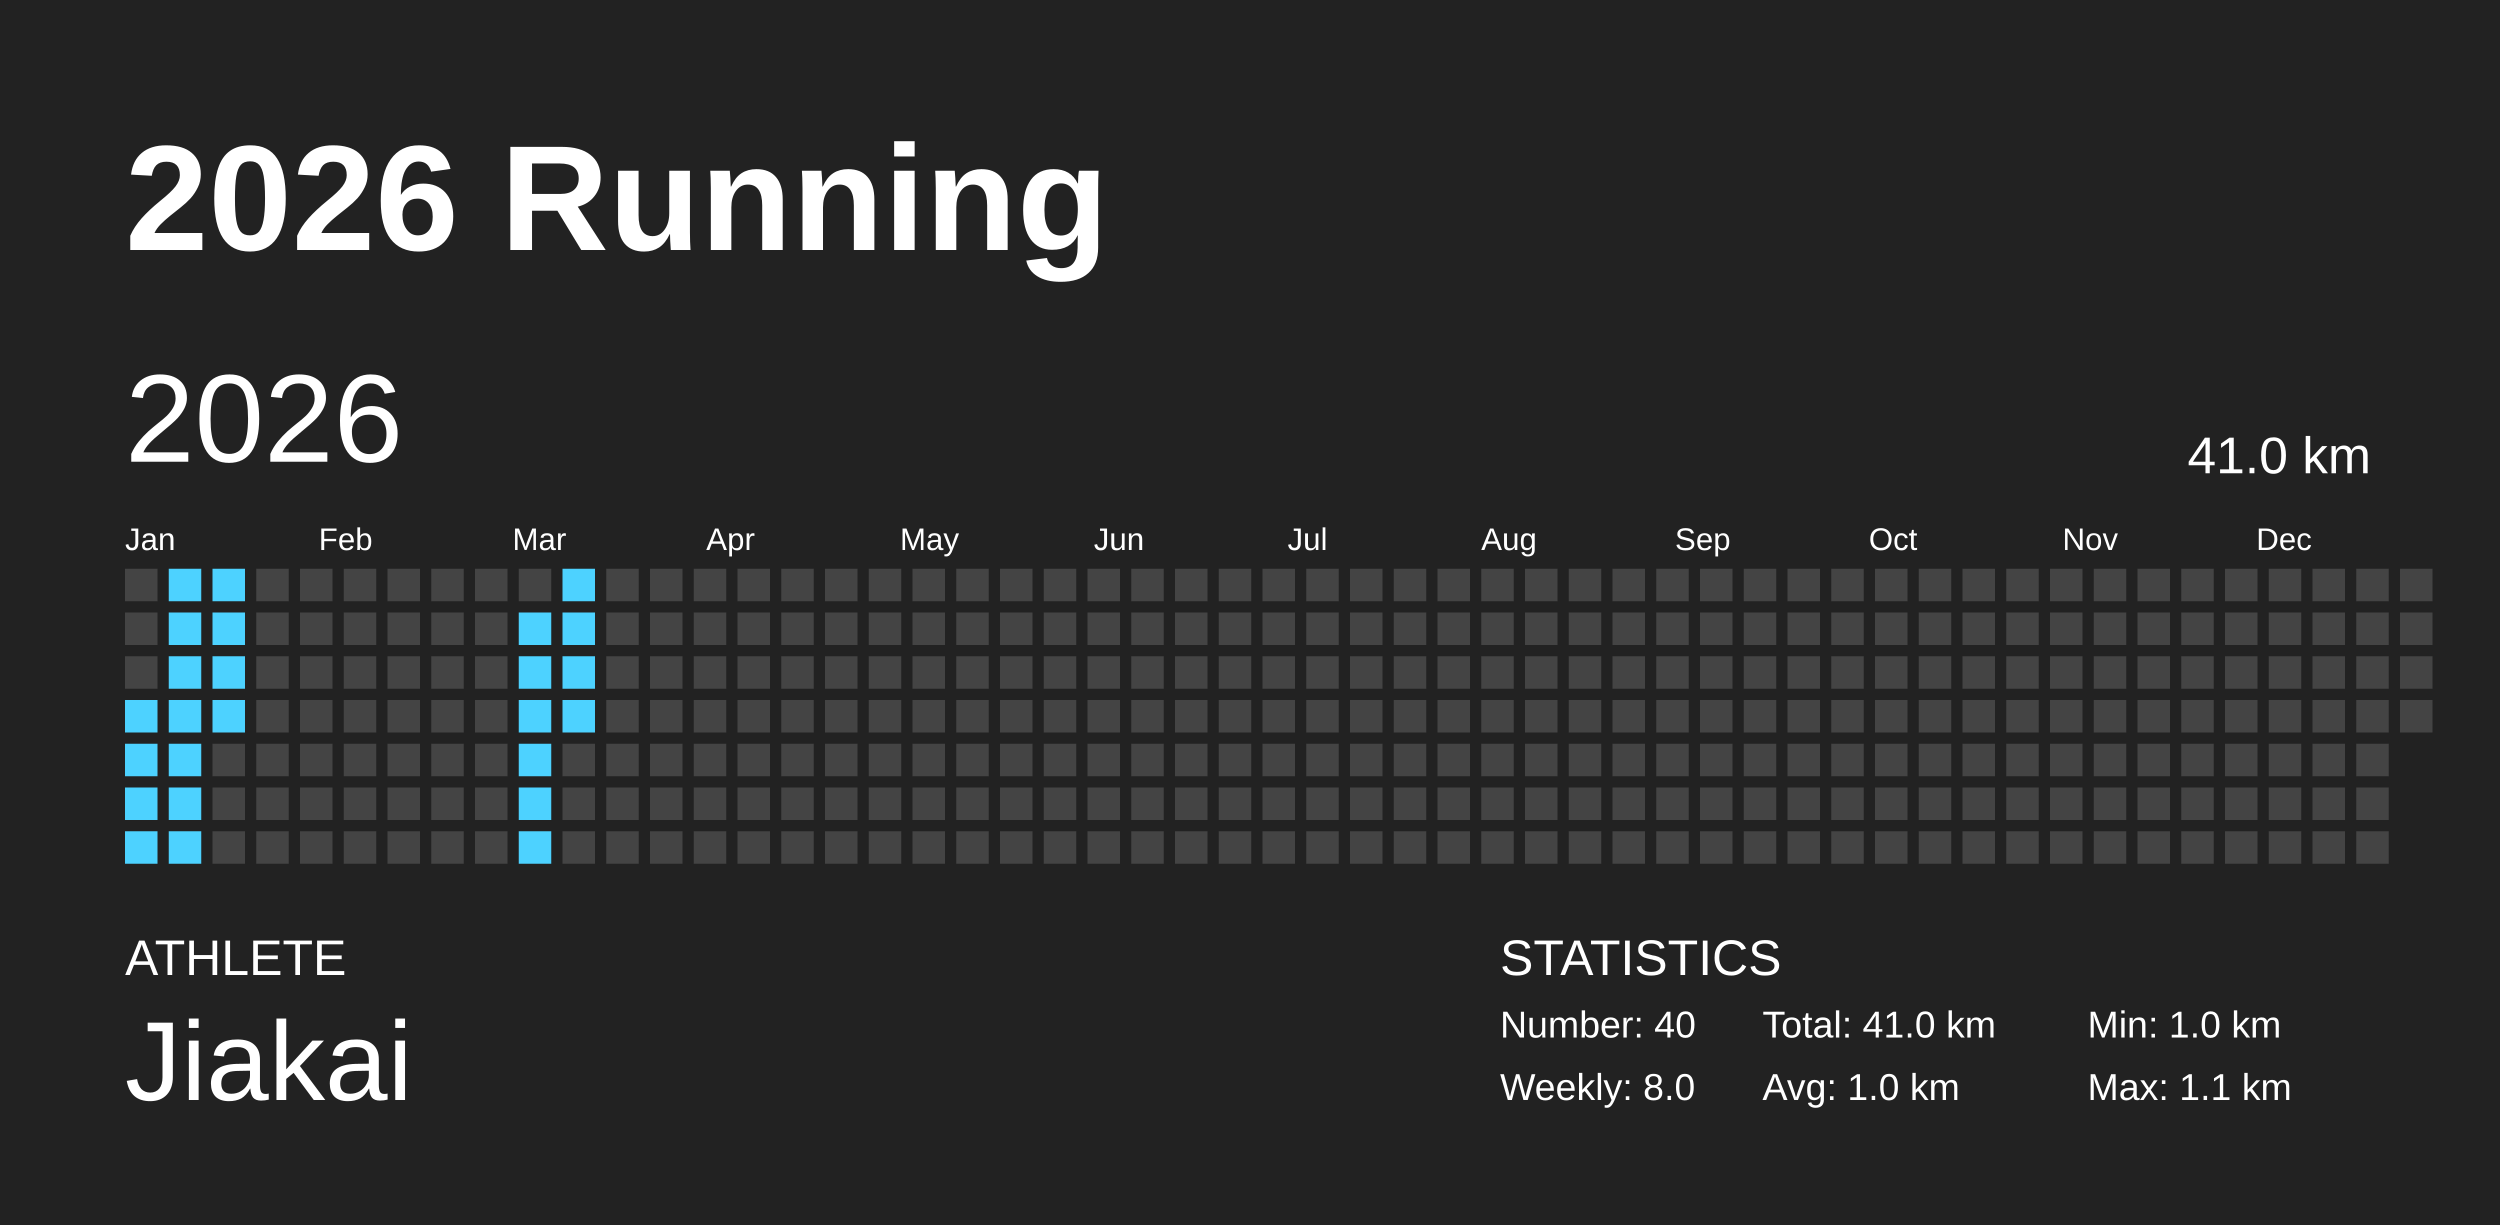
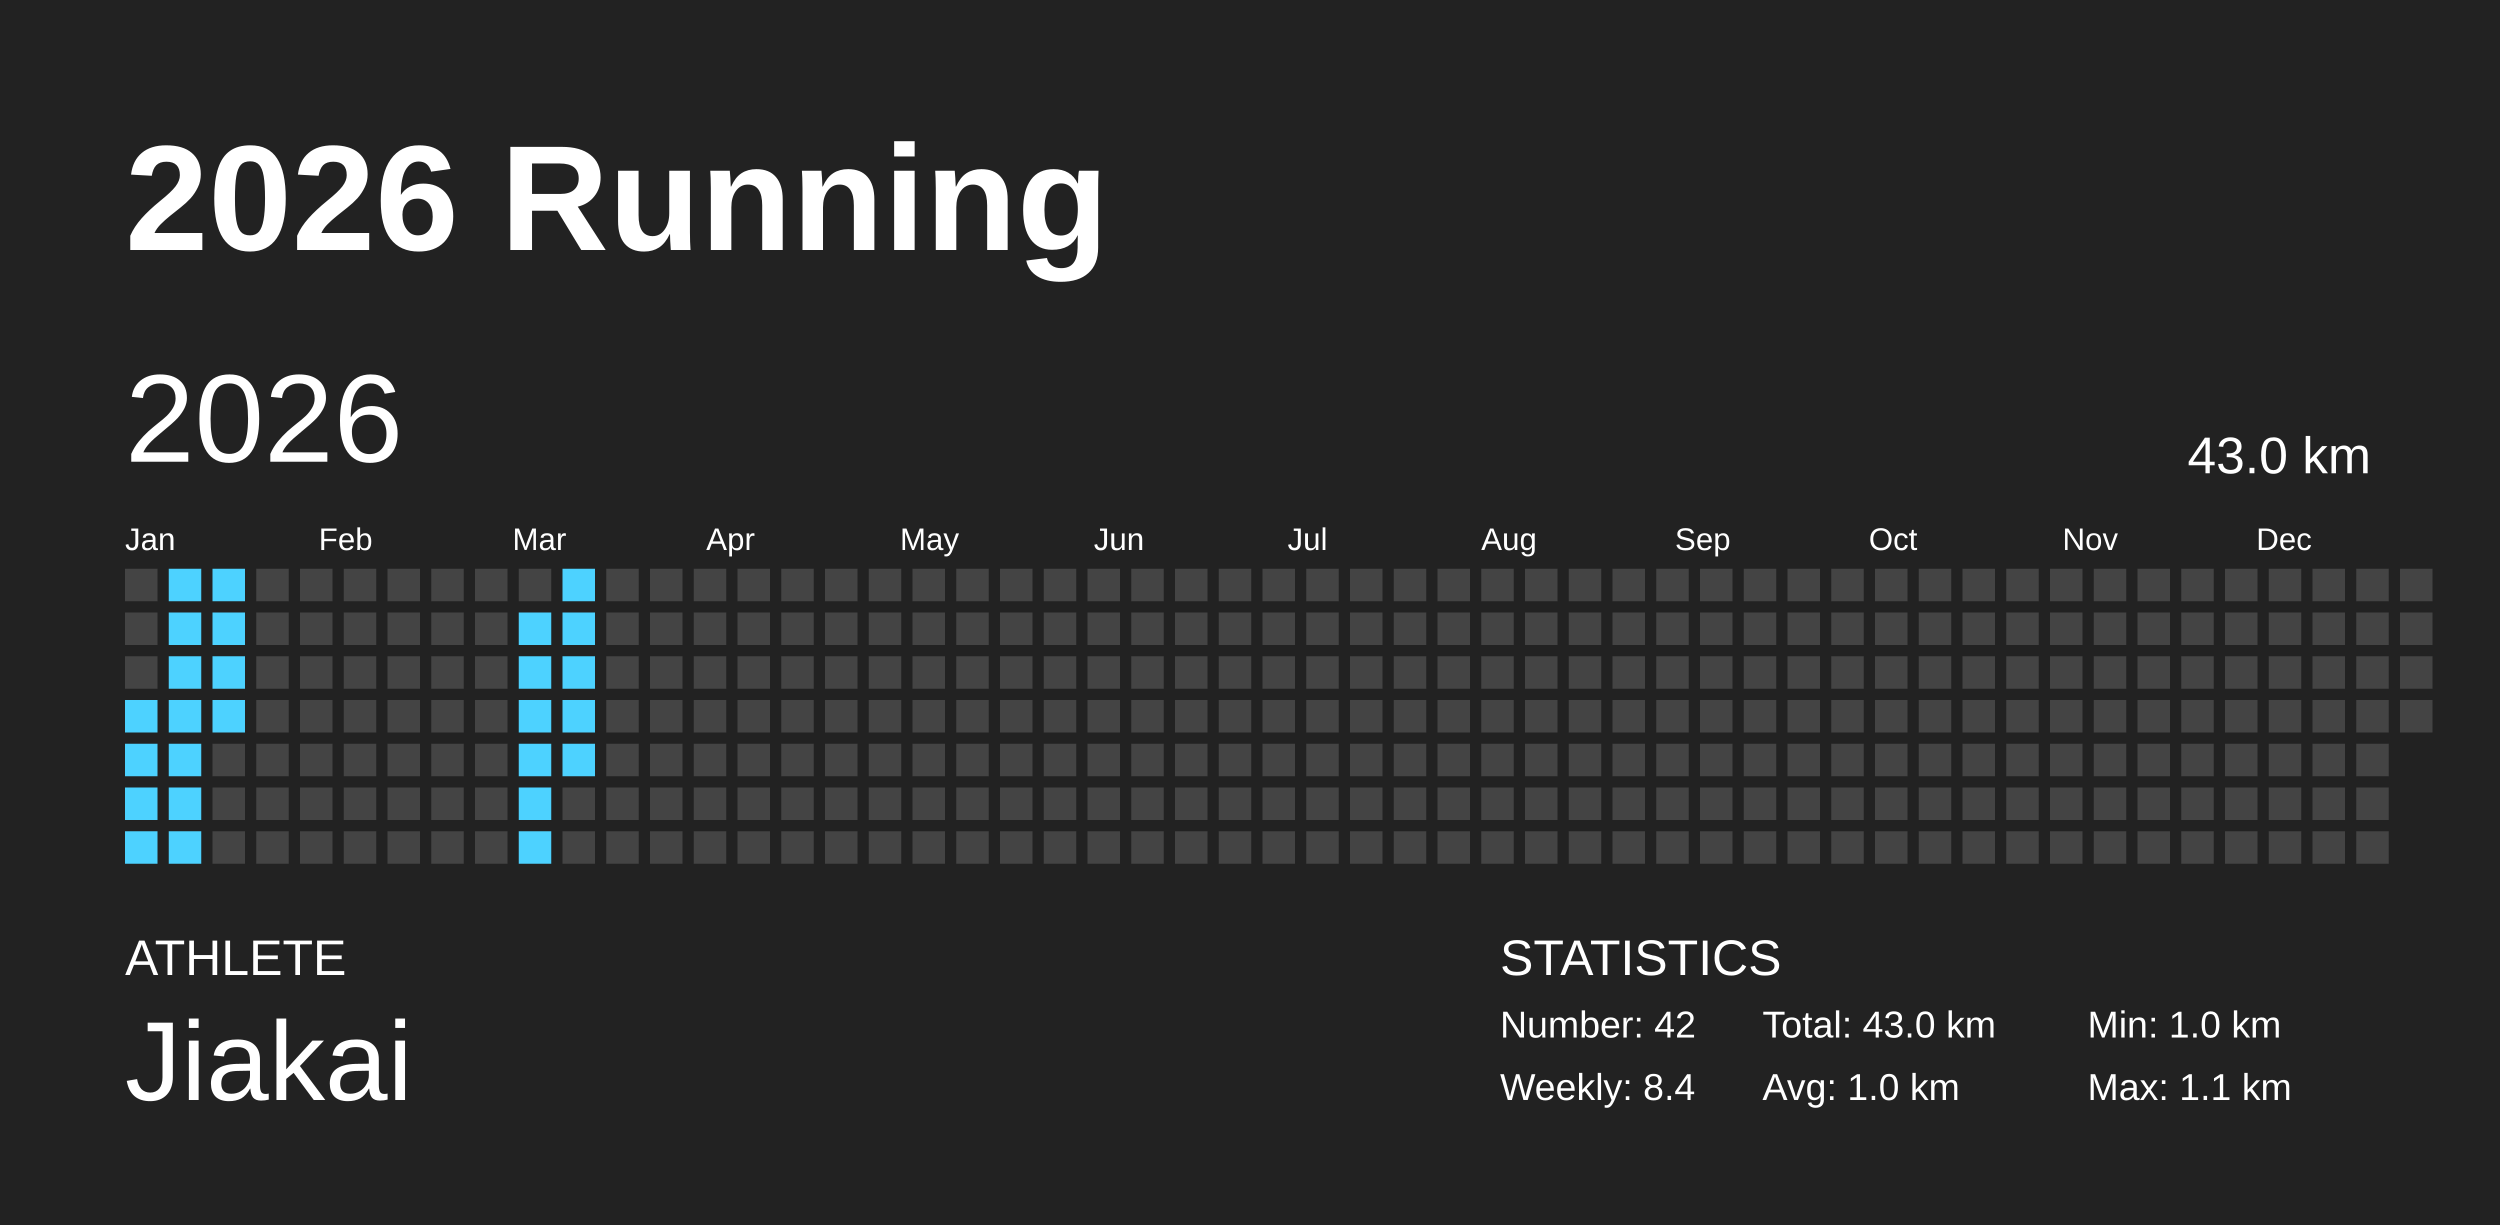
<svg xmlns="http://www.w3.org/2000/svg" baseProfile="full" height="98mm" version="1.1" viewBox="0,0,200,98" width="200mm">
  <defs />
  <rect fill="#222222" height="98" width="200" x="0" y="0" />
  <text fill="#FFFFFF" style="font-size:12px; font-family:Arial; font-weight:bold;" x="10" y="20">2026 Running</text>
  <text fill="#FFFFFF" style="font-size:4px; font-family:Arial" x="10" y="78">ATHLETE</text>
  <text fill="#FFFFFF" style="font-size:9px; font-family:Arial" x="10" y="88">Jiakai</text>
  <text fill="#FFFFFF" style="font-size:4px; font-family:Arial" x="120" y="78">STATISTICS</text>
-   <text fill="#FFFFFF" style="font-size:3px; font-family:Arial" x="120" y="83">Number: 40</text>
-   <text fill="#FFFFFF" style="font-size:3px; font-family:Arial" x="120" y="88">Weekly: 8.0</text>
-   <text fill="#FFFFFF" style="font-size:3px; font-family:Arial" x="141" y="83">Total: 41.0 km</text>
+   <text fill="#FFFFFF" style="font-size:3px; font-family:Arial" x="120" y="83">Number: 42</text>
+   <text fill="#FFFFFF" style="font-size:3px; font-family:Arial" x="120" y="88">Weekly: 8.4</text>
+   <text fill="#FFFFFF" style="font-size:3px; font-family:Arial" x="141" y="83">Total: 43.0 km</text>
  <text fill="#FFFFFF" style="font-size:3px; font-family:Arial" x="141" y="88">Avg: 1.0 km</text>
  <text fill="#FFFFFF" style="font-size:3px; font-family:Arial" x="167" y="83">Min: 1.0 km</text>
  <text fill="#FFFFFF" style="font-size:3px; font-family:Arial" x="167" y="88">Max: 1.1 km</text>
  <text dominant-baseline="hanging" fill="#FFFFFF" style="font-size:10.0px; font-family:Arial;" x="10" y="30">2026</text>
-   <text dominant-baseline="hanging" fill="#FFFFFF" style="font-size:4.125px; font-family:Arial;" x="175" y="35">41.0 km</text>
+   <text dominant-baseline="hanging" fill="#FFFFFF" style="font-size:4.125px; font-family:Arial;" x="175" y="35">43.0 km</text>
  <text fill="#FFFFFF" style="font-size:2.5px; font-family:Arial" x="10.0" y="44">Jan</text>
  <text fill="#FFFFFF" style="font-size:2.5px; font-family:Arial" x="25.5" y="44">Feb</text>
  <text fill="#FFFFFF" style="font-size:2.5px; font-family:Arial" x="41.0" y="44">Mar</text>
  <text fill="#FFFFFF" style="font-size:2.5px; font-family:Arial" x="56.5" y="44">Apr</text>
  <text fill="#FFFFFF" style="font-size:2.5px; font-family:Arial" x="72.0" y="44">May</text>
  <text fill="#FFFFFF" style="font-size:2.5px; font-family:Arial" x="87.5" y="44">Jun</text>
  <text fill="#FFFFFF" style="font-size:2.5px; font-family:Arial" x="103.0" y="44">Jul</text>
  <text fill="#FFFFFF" style="font-size:2.5px; font-family:Arial" x="118.5" y="44">Aug</text>
  <text fill="#FFFFFF" style="font-size:2.5px; font-family:Arial" x="134.0" y="44">Sep</text>
  <text fill="#FFFFFF" style="font-size:2.5px; font-family:Arial" x="149.5" y="44">Oct</text>
  <text fill="#FFFFFF" style="font-size:2.5px; font-family:Arial" x="165.0" y="44">Nov</text>
  <text fill="#FFFFFF" style="font-size:2.5px; font-family:Arial" x="180.5" y="44">Dec</text>
  <rect fill="#444444" height="2.6" width="2.6" x="10.0" y="45.5" />
  <rect fill="#444444" height="2.6" width="2.6" x="10.0" y="49.0" />
  <rect fill="#444444" height="2.6" width="2.6" x="10.0" y="52.5" />
  <rect fill="#4dd2ff" height="2.6" width="2.6" x="10.0" y="56.0" />
  <rect fill="#4dd2ff" height="2.6" width="2.6" x="10.0" y="59.5" />
  <rect fill="#4dd2ff" height="2.6" width="2.6" x="10.0" y="63.0" />
  <rect fill="#4dd2ff" height="2.6" width="2.6" x="10.0" y="66.5" />
  <rect fill="#4dd2ff" height="2.6" width="2.6" x="13.5" y="45.5" />
  <rect fill="#4dd2ff" height="2.6" width="2.6" x="13.5" y="49.0" />
  <rect fill="#4dd2ff" height="2.6" width="2.6" x="13.5" y="52.5" />
  <rect fill="#4dd2ff" height="2.6" width="2.6" x="13.5" y="56.0" />
  <rect fill="#4dd2ff" height="2.6" width="2.6" x="13.5" y="59.5" />
  <rect fill="#4dd2ff" height="2.6" width="2.6" x="13.5" y="63.0" />
  <rect fill="#4dd2ff" height="2.6" width="2.6" x="13.5" y="66.5" />
  <rect fill="#4dd2ff" height="2.6" width="2.6" x="17.0" y="45.5" />
  <rect fill="#4dd2ff" height="2.6" width="2.6" x="17.0" y="49.0" />
  <rect fill="#4dd2ff" height="2.6" width="2.6" x="17.0" y="52.5" />
  <rect fill="#4dd2ff" height="2.6" width="2.6" x="17.0" y="56.0" />
  <rect fill="#444444" height="2.6" width="2.6" x="17.0" y="59.5" />
  <rect fill="#444444" height="2.6" width="2.6" x="17.0" y="63.0" />
  <rect fill="#444444" height="2.6" width="2.6" x="17.0" y="66.5" />
  <rect fill="#444444" height="2.6" width="2.6" x="20.5" y="45.5" />
  <rect fill="#444444" height="2.6" width="2.6" x="20.5" y="49.0" />
  <rect fill="#444444" height="2.6" width="2.6" x="20.5" y="52.5" />
  <rect fill="#444444" height="2.6" width="2.6" x="20.5" y="56.0" />
  <rect fill="#444444" height="2.6" width="2.6" x="20.5" y="59.5" />
  <rect fill="#444444" height="2.6" width="2.6" x="20.5" y="63.0" />
  <rect fill="#444444" height="2.6" width="2.6" x="20.5" y="66.5" />
  <rect fill="#444444" height="2.6" width="2.6" x="24.0" y="45.5" />
  <rect fill="#444444" height="2.6" width="2.6" x="24.0" y="49.0" />
  <rect fill="#444444" height="2.6" width="2.6" x="24.0" y="52.5" />
  <rect fill="#444444" height="2.6" width="2.6" x="24.0" y="56.0" />
  <rect fill="#444444" height="2.6" width="2.6" x="24.0" y="59.5" />
  <rect fill="#444444" height="2.6" width="2.6" x="24.0" y="63.0" />
  <rect fill="#444444" height="2.6" width="2.6" x="24.0" y="66.5" />
  <rect fill="#444444" height="2.6" width="2.6" x="27.5" y="45.5" />
  <rect fill="#444444" height="2.6" width="2.6" x="27.5" y="49.0" />
  <rect fill="#444444" height="2.6" width="2.6" x="27.5" y="52.5" />
  <rect fill="#444444" height="2.6" width="2.6" x="27.5" y="56.0" />
  <rect fill="#444444" height="2.6" width="2.6" x="27.5" y="59.5" />
  <rect fill="#444444" height="2.6" width="2.6" x="27.5" y="63.0" />
  <rect fill="#444444" height="2.6" width="2.6" x="27.5" y="66.5" />
  <rect fill="#444444" height="2.6" width="2.6" x="31.0" y="45.5" />
  <rect fill="#444444" height="2.6" width="2.6" x="31.0" y="49.0" />
  <rect fill="#444444" height="2.6" width="2.6" x="31.0" y="52.5" />
  <rect fill="#444444" height="2.6" width="2.6" x="31.0" y="56.0" />
  <rect fill="#444444" height="2.6" width="2.6" x="31.0" y="59.5" />
  <rect fill="#444444" height="2.6" width="2.6" x="31.0" y="63.0" />
  <rect fill="#444444" height="2.6" width="2.6" x="31.0" y="66.5" />
  <rect fill="#444444" height="2.6" width="2.6" x="34.5" y="45.5" />
  <rect fill="#444444" height="2.6" width="2.6" x="34.5" y="49.0" />
  <rect fill="#444444" height="2.6" width="2.6" x="34.5" y="52.5" />
  <rect fill="#444444" height="2.6" width="2.6" x="34.5" y="56.0" />
  <rect fill="#444444" height="2.6" width="2.6" x="34.5" y="59.5" />
  <rect fill="#444444" height="2.6" width="2.6" x="34.5" y="63.0" />
  <rect fill="#444444" height="2.6" width="2.6" x="34.5" y="66.5" />
  <rect fill="#444444" height="2.6" width="2.6" x="38.0" y="45.5" />
  <rect fill="#444444" height="2.6" width="2.6" x="38.0" y="49.0" />
  <rect fill="#444444" height="2.6" width="2.6" x="38.0" y="52.5" />
  <rect fill="#444444" height="2.6" width="2.6" x="38.0" y="56.0" />
  <rect fill="#444444" height="2.6" width="2.6" x="38.0" y="59.5" />
  <rect fill="#444444" height="2.6" width="2.6" x="38.0" y="63.0" />
  <rect fill="#444444" height="2.6" width="2.6" x="38.0" y="66.5" />
  <rect fill="#444444" height="2.6" width="2.6" x="41.5" y="45.5" />
  <rect fill="#4dd2ff" height="2.6" width="2.6" x="41.5" y="49.0" />
  <rect fill="#4dd2ff" height="2.6" width="2.6" x="41.5" y="52.5" />
  <rect fill="#4dd2ff" height="2.6" width="2.6" x="41.5" y="56.0" />
  <rect fill="#4dd2ff" height="2.6" width="2.6" x="41.5" y="59.5" />
  <rect fill="#4dd2ff" height="2.6" width="2.6" x="41.5" y="63.0" />
  <rect fill="#4dd2ff" height="2.6" width="2.6" x="41.5" y="66.5" />
  <rect fill="#4dd2ff" height="2.6" width="2.6" x="45.0" y="45.5" />
  <rect fill="#4dd2ff" height="2.6" width="2.6" x="45.0" y="49.0" />
  <rect fill="#4dd2ff" height="2.6" width="2.6" x="45.0" y="52.5" />
  <rect fill="#4dd2ff" height="2.6" width="2.6" x="45.0" y="56.0" />
-   <rect fill="#444444" height="2.6" width="2.6" x="45.0" y="59.5" />
+   <rect fill="#4dd2ff" height="2.6" width="2.6" x="45.0" y="59.5" />
  <rect fill="#444444" height="2.6" width="2.6" x="45.0" y="63.0" />
  <rect fill="#444444" height="2.6" width="2.6" x="45.0" y="66.5" />
  <rect fill="#444444" height="2.6" width="2.6" x="48.5" y="45.5" />
  <rect fill="#444444" height="2.6" width="2.6" x="48.5" y="49.0" />
  <rect fill="#444444" height="2.6" width="2.6" x="48.5" y="52.5" />
  <rect fill="#444444" height="2.6" width="2.6" x="48.5" y="56.0" />
  <rect fill="#444444" height="2.6" width="2.6" x="48.5" y="59.5" />
  <rect fill="#444444" height="2.6" width="2.6" x="48.5" y="63.0" />
  <rect fill="#444444" height="2.6" width="2.6" x="48.5" y="66.5" />
  <rect fill="#444444" height="2.6" width="2.6" x="52.0" y="45.5" />
  <rect fill="#444444" height="2.6" width="2.6" x="52.0" y="49.0" />
  <rect fill="#444444" height="2.6" width="2.6" x="52.0" y="52.5" />
  <rect fill="#444444" height="2.6" width="2.6" x="52.0" y="56.0" />
  <rect fill="#444444" height="2.6" width="2.6" x="52.0" y="59.5" />
  <rect fill="#444444" height="2.6" width="2.6" x="52.0" y="63.0" />
  <rect fill="#444444" height="2.6" width="2.6" x="52.0" y="66.5" />
  <rect fill="#444444" height="2.6" width="2.6" x="55.5" y="45.5" />
  <rect fill="#444444" height="2.6" width="2.6" x="55.5" y="49.0" />
  <rect fill="#444444" height="2.6" width="2.6" x="55.5" y="52.5" />
  <rect fill="#444444" height="2.6" width="2.6" x="55.5" y="56.0" />
  <rect fill="#444444" height="2.6" width="2.6" x="55.5" y="59.5" />
  <rect fill="#444444" height="2.6" width="2.6" x="55.5" y="63.0" />
  <rect fill="#444444" height="2.6" width="2.6" x="55.5" y="66.5" />
  <rect fill="#444444" height="2.6" width="2.6" x="59.0" y="45.5" />
  <rect fill="#444444" height="2.6" width="2.6" x="59.0" y="49.0" />
  <rect fill="#444444" height="2.6" width="2.6" x="59.0" y="52.5" />
  <rect fill="#444444" height="2.6" width="2.6" x="59.0" y="56.0" />
  <rect fill="#444444" height="2.6" width="2.6" x="59.0" y="59.5" />
  <rect fill="#444444" height="2.6" width="2.6" x="59.0" y="63.0" />
  <rect fill="#444444" height="2.6" width="2.6" x="59.0" y="66.5" />
  <rect fill="#444444" height="2.6" width="2.6" x="62.5" y="45.5" />
  <rect fill="#444444" height="2.6" width="2.6" x="62.5" y="49.0" />
  <rect fill="#444444" height="2.6" width="2.6" x="62.5" y="52.5" />
  <rect fill="#444444" height="2.6" width="2.6" x="62.5" y="56.0" />
  <rect fill="#444444" height="2.6" width="2.6" x="62.5" y="59.5" />
  <rect fill="#444444" height="2.6" width="2.6" x="62.5" y="63.0" />
  <rect fill="#444444" height="2.6" width="2.6" x="62.5" y="66.5" />
  <rect fill="#444444" height="2.6" width="2.6" x="66.0" y="45.5" />
  <rect fill="#444444" height="2.6" width="2.6" x="66.0" y="49.0" />
  <rect fill="#444444" height="2.6" width="2.6" x="66.0" y="52.5" />
  <rect fill="#444444" height="2.6" width="2.6" x="66.0" y="56.0" />
  <rect fill="#444444" height="2.6" width="2.6" x="66.0" y="59.5" />
  <rect fill="#444444" height="2.6" width="2.6" x="66.0" y="63.0" />
  <rect fill="#444444" height="2.6" width="2.6" x="66.0" y="66.5" />
  <rect fill="#444444" height="2.6" width="2.6" x="69.5" y="45.5" />
  <rect fill="#444444" height="2.6" width="2.6" x="69.5" y="49.0" />
  <rect fill="#444444" height="2.6" width="2.6" x="69.5" y="52.5" />
  <rect fill="#444444" height="2.6" width="2.6" x="69.5" y="56.0" />
  <rect fill="#444444" height="2.6" width="2.6" x="69.5" y="59.5" />
  <rect fill="#444444" height="2.6" width="2.6" x="69.5" y="63.0" />
  <rect fill="#444444" height="2.6" width="2.6" x="69.5" y="66.5" />
  <rect fill="#444444" height="2.6" width="2.6" x="73.0" y="45.5" />
  <rect fill="#444444" height="2.6" width="2.6" x="73.0" y="49.0" />
  <rect fill="#444444" height="2.6" width="2.6" x="73.0" y="52.5" />
  <rect fill="#444444" height="2.6" width="2.6" x="73.0" y="56.0" />
  <rect fill="#444444" height="2.6" width="2.6" x="73.0" y="59.5" />
  <rect fill="#444444" height="2.6" width="2.6" x="73.0" y="63.0" />
  <rect fill="#444444" height="2.6" width="2.6" x="73.0" y="66.5" />
  <rect fill="#444444" height="2.6" width="2.6" x="76.5" y="45.5" />
  <rect fill="#444444" height="2.6" width="2.6" x="76.5" y="49.0" />
  <rect fill="#444444" height="2.6" width="2.6" x="76.5" y="52.5" />
  <rect fill="#444444" height="2.6" width="2.6" x="76.5" y="56.0" />
  <rect fill="#444444" height="2.6" width="2.6" x="76.5" y="59.5" />
  <rect fill="#444444" height="2.6" width="2.6" x="76.5" y="63.0" />
  <rect fill="#444444" height="2.6" width="2.6" x="76.5" y="66.5" />
  <rect fill="#444444" height="2.6" width="2.6" x="80.0" y="45.5" />
  <rect fill="#444444" height="2.6" width="2.6" x="80.0" y="49.0" />
  <rect fill="#444444" height="2.6" width="2.6" x="80.0" y="52.5" />
  <rect fill="#444444" height="2.6" width="2.6" x="80.0" y="56.0" />
  <rect fill="#444444" height="2.6" width="2.6" x="80.0" y="59.5" />
  <rect fill="#444444" height="2.6" width="2.6" x="80.0" y="63.0" />
  <rect fill="#444444" height="2.6" width="2.6" x="80.0" y="66.5" />
  <rect fill="#444444" height="2.6" width="2.6" x="83.5" y="45.5" />
  <rect fill="#444444" height="2.6" width="2.6" x="83.5" y="49.0" />
  <rect fill="#444444" height="2.6" width="2.6" x="83.5" y="52.5" />
  <rect fill="#444444" height="2.6" width="2.6" x="83.5" y="56.0" />
  <rect fill="#444444" height="2.6" width="2.6" x="83.5" y="59.5" />
  <rect fill="#444444" height="2.6" width="2.6" x="83.5" y="63.0" />
  <rect fill="#444444" height="2.6" width="2.6" x="83.5" y="66.5" />
  <rect fill="#444444" height="2.6" width="2.6" x="87.0" y="45.5" />
  <rect fill="#444444" height="2.6" width="2.6" x="87.0" y="49.0" />
  <rect fill="#444444" height="2.6" width="2.6" x="87.0" y="52.5" />
  <rect fill="#444444" height="2.6" width="2.6" x="87.0" y="56.0" />
  <rect fill="#444444" height="2.6" width="2.6" x="87.0" y="59.5" />
  <rect fill="#444444" height="2.6" width="2.6" x="87.0" y="63.0" />
  <rect fill="#444444" height="2.6" width="2.6" x="87.0" y="66.5" />
  <rect fill="#444444" height="2.6" width="2.6" x="90.5" y="45.5" />
  <rect fill="#444444" height="2.6" width="2.6" x="90.5" y="49.0" />
  <rect fill="#444444" height="2.6" width="2.6" x="90.5" y="52.5" />
  <rect fill="#444444" height="2.6" width="2.6" x="90.5" y="56.0" />
  <rect fill="#444444" height="2.6" width="2.6" x="90.5" y="59.5" />
  <rect fill="#444444" height="2.6" width="2.6" x="90.5" y="63.0" />
  <rect fill="#444444" height="2.6" width="2.6" x="90.5" y="66.5" />
  <rect fill="#444444" height="2.6" width="2.6" x="94.0" y="45.5" />
  <rect fill="#444444" height="2.6" width="2.6" x="94.0" y="49.0" />
  <rect fill="#444444" height="2.6" width="2.6" x="94.0" y="52.5" />
  <rect fill="#444444" height="2.6" width="2.6" x="94.0" y="56.0" />
  <rect fill="#444444" height="2.6" width="2.6" x="94.0" y="59.5" />
  <rect fill="#444444" height="2.6" width="2.6" x="94.0" y="63.0" />
  <rect fill="#444444" height="2.6" width="2.6" x="94.0" y="66.5" />
  <rect fill="#444444" height="2.6" width="2.6" x="97.5" y="45.5" />
  <rect fill="#444444" height="2.6" width="2.6" x="97.5" y="49.0" />
  <rect fill="#444444" height="2.6" width="2.6" x="97.5" y="52.5" />
  <rect fill="#444444" height="2.6" width="2.6" x="97.5" y="56.0" />
  <rect fill="#444444" height="2.6" width="2.6" x="97.5" y="59.5" />
  <rect fill="#444444" height="2.6" width="2.6" x="97.5" y="63.0" />
  <rect fill="#444444" height="2.6" width="2.6" x="97.5" y="66.5" />
  <rect fill="#444444" height="2.6" width="2.6" x="101.0" y="45.5" />
  <rect fill="#444444" height="2.6" width="2.6" x="101.0" y="49.0" />
  <rect fill="#444444" height="2.6" width="2.6" x="101.0" y="52.5" />
  <rect fill="#444444" height="2.6" width="2.6" x="101.0" y="56.0" />
  <rect fill="#444444" height="2.6" width="2.6" x="101.0" y="59.5" />
  <rect fill="#444444" height="2.6" width="2.6" x="101.0" y="63.0" />
  <rect fill="#444444" height="2.6" width="2.6" x="101.0" y="66.5" />
  <rect fill="#444444" height="2.6" width="2.6" x="104.5" y="45.5" />
  <rect fill="#444444" height="2.6" width="2.6" x="104.5" y="49.0" />
  <rect fill="#444444" height="2.6" width="2.6" x="104.5" y="52.5" />
  <rect fill="#444444" height="2.6" width="2.6" x="104.5" y="56.0" />
  <rect fill="#444444" height="2.6" width="2.6" x="104.5" y="59.5" />
  <rect fill="#444444" height="2.6" width="2.6" x="104.5" y="63.0" />
  <rect fill="#444444" height="2.6" width="2.6" x="104.5" y="66.5" />
  <rect fill="#444444" height="2.6" width="2.6" x="108.0" y="45.5" />
  <rect fill="#444444" height="2.6" width="2.6" x="108.0" y="49.0" />
  <rect fill="#444444" height="2.6" width="2.6" x="108.0" y="52.5" />
  <rect fill="#444444" height="2.6" width="2.6" x="108.0" y="56.0" />
  <rect fill="#444444" height="2.6" width="2.6" x="108.0" y="59.5" />
  <rect fill="#444444" height="2.6" width="2.6" x="108.0" y="63.0" />
  <rect fill="#444444" height="2.6" width="2.6" x="108.0" y="66.5" />
  <rect fill="#444444" height="2.6" width="2.6" x="111.5" y="45.5" />
  <rect fill="#444444" height="2.6" width="2.6" x="111.5" y="49.0" />
  <rect fill="#444444" height="2.6" width="2.6" x="111.5" y="52.5" />
  <rect fill="#444444" height="2.6" width="2.6" x="111.5" y="56.0" />
  <rect fill="#444444" height="2.6" width="2.6" x="111.5" y="59.5" />
  <rect fill="#444444" height="2.6" width="2.6" x="111.5" y="63.0" />
  <rect fill="#444444" height="2.6" width="2.6" x="111.5" y="66.5" />
  <rect fill="#444444" height="2.6" width="2.6" x="115.0" y="45.5" />
  <rect fill="#444444" height="2.6" width="2.6" x="115.0" y="49.0" />
  <rect fill="#444444" height="2.6" width="2.6" x="115.0" y="52.5" />
  <rect fill="#444444" height="2.6" width="2.6" x="115.0" y="56.0" />
  <rect fill="#444444" height="2.6" width="2.6" x="115.0" y="59.5" />
  <rect fill="#444444" height="2.6" width="2.6" x="115.0" y="63.0" />
  <rect fill="#444444" height="2.6" width="2.6" x="115.0" y="66.5" />
  <rect fill="#444444" height="2.6" width="2.6" x="118.5" y="45.5" />
  <rect fill="#444444" height="2.6" width="2.6" x="118.5" y="49.0" />
  <rect fill="#444444" height="2.6" width="2.6" x="118.5" y="52.5" />
  <rect fill="#444444" height="2.6" width="2.6" x="118.5" y="56.0" />
  <rect fill="#444444" height="2.6" width="2.6" x="118.5" y="59.5" />
  <rect fill="#444444" height="2.6" width="2.6" x="118.5" y="63.0" />
  <rect fill="#444444" height="2.6" width="2.6" x="118.5" y="66.5" />
  <rect fill="#444444" height="2.6" width="2.6" x="122.0" y="45.5" />
  <rect fill="#444444" height="2.6" width="2.6" x="122.0" y="49.0" />
  <rect fill="#444444" height="2.6" width="2.6" x="122.0" y="52.5" />
  <rect fill="#444444" height="2.6" width="2.6" x="122.0" y="56.0" />
  <rect fill="#444444" height="2.6" width="2.6" x="122.0" y="59.5" />
  <rect fill="#444444" height="2.6" width="2.6" x="122.0" y="63.0" />
  <rect fill="#444444" height="2.6" width="2.6" x="122.0" y="66.5" />
  <rect fill="#444444" height="2.6" width="2.6" x="125.5" y="45.5" />
  <rect fill="#444444" height="2.6" width="2.6" x="125.5" y="49.0" />
  <rect fill="#444444" height="2.6" width="2.6" x="125.5" y="52.5" />
  <rect fill="#444444" height="2.6" width="2.6" x="125.5" y="56.0" />
  <rect fill="#444444" height="2.6" width="2.6" x="125.5" y="59.5" />
  <rect fill="#444444" height="2.6" width="2.6" x="125.5" y="63.0" />
  <rect fill="#444444" height="2.6" width="2.6" x="125.5" y="66.5" />
  <rect fill="#444444" height="2.6" width="2.6" x="129.0" y="45.5" />
  <rect fill="#444444" height="2.6" width="2.6" x="129.0" y="49.0" />
  <rect fill="#444444" height="2.6" width="2.6" x="129.0" y="52.5" />
  <rect fill="#444444" height="2.6" width="2.6" x="129.0" y="56.0" />
  <rect fill="#444444" height="2.6" width="2.6" x="129.0" y="59.5" />
  <rect fill="#444444" height="2.6" width="2.6" x="129.0" y="63.0" />
  <rect fill="#444444" height="2.6" width="2.6" x="129.0" y="66.5" />
  <rect fill="#444444" height="2.6" width="2.6" x="132.5" y="45.5" />
  <rect fill="#444444" height="2.6" width="2.6" x="132.5" y="49.0" />
  <rect fill="#444444" height="2.6" width="2.6" x="132.5" y="52.5" />
  <rect fill="#444444" height="2.6" width="2.6" x="132.5" y="56.0" />
  <rect fill="#444444" height="2.6" width="2.6" x="132.5" y="59.5" />
  <rect fill="#444444" height="2.6" width="2.6" x="132.5" y="63.0" />
  <rect fill="#444444" height="2.6" width="2.6" x="132.5" y="66.5" />
  <rect fill="#444444" height="2.6" width="2.6" x="136.0" y="45.5" />
  <rect fill="#444444" height="2.6" width="2.6" x="136.0" y="49.0" />
  <rect fill="#444444" height="2.6" width="2.6" x="136.0" y="52.5" />
  <rect fill="#444444" height="2.6" width="2.6" x="136.0" y="56.0" />
  <rect fill="#444444" height="2.6" width="2.6" x="136.0" y="59.5" />
  <rect fill="#444444" height="2.6" width="2.6" x="136.0" y="63.0" />
  <rect fill="#444444" height="2.6" width="2.6" x="136.0" y="66.5" />
  <rect fill="#444444" height="2.6" width="2.6" x="139.5" y="45.5" />
  <rect fill="#444444" height="2.6" width="2.6" x="139.5" y="49.0" />
  <rect fill="#444444" height="2.6" width="2.6" x="139.5" y="52.5" />
  <rect fill="#444444" height="2.6" width="2.6" x="139.5" y="56.0" />
  <rect fill="#444444" height="2.6" width="2.6" x="139.5" y="59.5" />
  <rect fill="#444444" height="2.6" width="2.6" x="139.5" y="63.0" />
  <rect fill="#444444" height="2.6" width="2.6" x="139.5" y="66.5" />
  <rect fill="#444444" height="2.6" width="2.6" x="143.0" y="45.5" />
  <rect fill="#444444" height="2.6" width="2.6" x="143.0" y="49.0" />
  <rect fill="#444444" height="2.6" width="2.6" x="143.0" y="52.5" />
  <rect fill="#444444" height="2.6" width="2.6" x="143.0" y="56.0" />
  <rect fill="#444444" height="2.6" width="2.6" x="143.0" y="59.5" />
  <rect fill="#444444" height="2.6" width="2.6" x="143.0" y="63.0" />
  <rect fill="#444444" height="2.6" width="2.6" x="143.0" y="66.5" />
  <rect fill="#444444" height="2.6" width="2.6" x="146.5" y="45.5" />
  <rect fill="#444444" height="2.6" width="2.6" x="146.5" y="49.0" />
  <rect fill="#444444" height="2.6" width="2.6" x="146.5" y="52.5" />
  <rect fill="#444444" height="2.6" width="2.6" x="146.5" y="56.0" />
  <rect fill="#444444" height="2.6" width="2.6" x="146.5" y="59.5" />
  <rect fill="#444444" height="2.6" width="2.6" x="146.5" y="63.0" />
  <rect fill="#444444" height="2.6" width="2.6" x="146.5" y="66.5" />
  <rect fill="#444444" height="2.6" width="2.6" x="150.0" y="45.5" />
  <rect fill="#444444" height="2.6" width="2.6" x="150.0" y="49.0" />
  <rect fill="#444444" height="2.6" width="2.6" x="150.0" y="52.5" />
  <rect fill="#444444" height="2.6" width="2.6" x="150.0" y="56.0" />
  <rect fill="#444444" height="2.6" width="2.6" x="150.0" y="59.5" />
  <rect fill="#444444" height="2.6" width="2.6" x="150.0" y="63.0" />
  <rect fill="#444444" height="2.6" width="2.6" x="150.0" y="66.5" />
  <rect fill="#444444" height="2.6" width="2.6" x="153.5" y="45.5" />
  <rect fill="#444444" height="2.6" width="2.6" x="153.5" y="49.0" />
  <rect fill="#444444" height="2.6" width="2.6" x="153.5" y="52.5" />
  <rect fill="#444444" height="2.6" width="2.6" x="153.5" y="56.0" />
  <rect fill="#444444" height="2.6" width="2.6" x="153.5" y="59.5" />
  <rect fill="#444444" height="2.6" width="2.6" x="153.5" y="63.0" />
  <rect fill="#444444" height="2.6" width="2.6" x="153.5" y="66.5" />
  <rect fill="#444444" height="2.6" width="2.6" x="157.0" y="45.5" />
  <rect fill="#444444" height="2.6" width="2.6" x="157.0" y="49.0" />
  <rect fill="#444444" height="2.6" width="2.6" x="157.0" y="52.5" />
  <rect fill="#444444" height="2.6" width="2.6" x="157.0" y="56.0" />
  <rect fill="#444444" height="2.6" width="2.6" x="157.0" y="59.5" />
  <rect fill="#444444" height="2.6" width="2.6" x="157.0" y="63.0" />
  <rect fill="#444444" height="2.6" width="2.6" x="157.0" y="66.5" />
  <rect fill="#444444" height="2.6" width="2.6" x="160.5" y="45.5" />
  <rect fill="#444444" height="2.6" width="2.6" x="160.5" y="49.0" />
  <rect fill="#444444" height="2.6" width="2.6" x="160.5" y="52.5" />
  <rect fill="#444444" height="2.6" width="2.6" x="160.5" y="56.0" />
  <rect fill="#444444" height="2.6" width="2.6" x="160.5" y="59.5" />
  <rect fill="#444444" height="2.6" width="2.6" x="160.5" y="63.0" />
  <rect fill="#444444" height="2.6" width="2.6" x="160.5" y="66.5" />
  <rect fill="#444444" height="2.6" width="2.6" x="164.0" y="45.5" />
  <rect fill="#444444" height="2.6" width="2.6" x="164.0" y="49.0" />
  <rect fill="#444444" height="2.6" width="2.6" x="164.0" y="52.5" />
  <rect fill="#444444" height="2.6" width="2.6" x="164.0" y="56.0" />
  <rect fill="#444444" height="2.6" width="2.6" x="164.0" y="59.5" />
  <rect fill="#444444" height="2.6" width="2.6" x="164.0" y="63.0" />
  <rect fill="#444444" height="2.6" width="2.6" x="164.0" y="66.5" />
  <rect fill="#444444" height="2.6" width="2.6" x="167.5" y="45.5" />
  <rect fill="#444444" height="2.6" width="2.6" x="167.5" y="49.0" />
  <rect fill="#444444" height="2.6" width="2.6" x="167.5" y="52.5" />
  <rect fill="#444444" height="2.6" width="2.6" x="167.5" y="56.0" />
  <rect fill="#444444" height="2.6" width="2.6" x="167.5" y="59.5" />
  <rect fill="#444444" height="2.6" width="2.6" x="167.5" y="63.0" />
  <rect fill="#444444" height="2.6" width="2.6" x="167.5" y="66.5" />
  <rect fill="#444444" height="2.6" width="2.6" x="171.0" y="45.5" />
  <rect fill="#444444" height="2.6" width="2.6" x="171.0" y="49.0" />
  <rect fill="#444444" height="2.6" width="2.6" x="171.0" y="52.5" />
  <rect fill="#444444" height="2.6" width="2.6" x="171.0" y="56.0" />
  <rect fill="#444444" height="2.6" width="2.6" x="171.0" y="59.5" />
  <rect fill="#444444" height="2.6" width="2.6" x="171.0" y="63.0" />
  <rect fill="#444444" height="2.6" width="2.6" x="171.0" y="66.5" />
  <rect fill="#444444" height="2.6" width="2.6" x="174.5" y="45.5" />
  <rect fill="#444444" height="2.6" width="2.6" x="174.5" y="49.0" />
  <rect fill="#444444" height="2.6" width="2.6" x="174.5" y="52.5" />
  <rect fill="#444444" height="2.6" width="2.6" x="174.5" y="56.0" />
  <rect fill="#444444" height="2.6" width="2.6" x="174.5" y="59.5" />
  <rect fill="#444444" height="2.6" width="2.6" x="174.5" y="63.0" />
  <rect fill="#444444" height="2.6" width="2.6" x="174.5" y="66.5" />
  <rect fill="#444444" height="2.6" width="2.6" x="178.0" y="45.5" />
  <rect fill="#444444" height="2.6" width="2.6" x="178.0" y="49.0" />
  <rect fill="#444444" height="2.6" width="2.6" x="178.0" y="52.5" />
  <rect fill="#444444" height="2.6" width="2.6" x="178.0" y="56.0" />
  <rect fill="#444444" height="2.6" width="2.6" x="178.0" y="59.5" />
  <rect fill="#444444" height="2.6" width="2.6" x="178.0" y="63.0" />
  <rect fill="#444444" height="2.6" width="2.6" x="178.0" y="66.5" />
  <rect fill="#444444" height="2.6" width="2.6" x="181.5" y="45.5" />
  <rect fill="#444444" height="2.6" width="2.6" x="181.5" y="49.0" />
  <rect fill="#444444" height="2.6" width="2.6" x="181.5" y="52.5" />
  <rect fill="#444444" height="2.6" width="2.6" x="181.5" y="56.0" />
  <rect fill="#444444" height="2.6" width="2.6" x="181.5" y="59.5" />
  <rect fill="#444444" height="2.6" width="2.6" x="181.5" y="63.0" />
  <rect fill="#444444" height="2.6" width="2.6" x="181.5" y="66.5" />
  <rect fill="#444444" height="2.6" width="2.6" x="185.0" y="45.5" />
  <rect fill="#444444" height="2.6" width="2.6" x="185.0" y="49.0" />
  <rect fill="#444444" height="2.6" width="2.6" x="185.0" y="52.5" />
  <rect fill="#444444" height="2.6" width="2.6" x="185.0" y="56.0" />
  <rect fill="#444444" height="2.6" width="2.6" x="185.0" y="59.5" />
  <rect fill="#444444" height="2.6" width="2.6" x="185.0" y="63.0" />
  <rect fill="#444444" height="2.6" width="2.6" x="185.0" y="66.5" />
  <rect fill="#444444" height="2.6" width="2.6" x="188.5" y="45.5" />
  <rect fill="#444444" height="2.6" width="2.6" x="188.5" y="49.0" />
  <rect fill="#444444" height="2.6" width="2.6" x="188.5" y="52.5" />
  <rect fill="#444444" height="2.6" width="2.6" x="188.5" y="56.0" />
  <rect fill="#444444" height="2.6" width="2.6" x="188.5" y="59.5" />
  <rect fill="#444444" height="2.6" width="2.6" x="188.5" y="63.0" />
  <rect fill="#444444" height="2.6" width="2.6" x="188.5" y="66.5" />
  <rect fill="#444444" height="2.6" width="2.6" x="192.0" y="45.5" />
  <rect fill="#444444" height="2.6" width="2.6" x="192.0" y="49.0" />
  <rect fill="#444444" height="2.6" width="2.6" x="192.0" y="52.5" />
  <rect fill="#444444" height="2.6" width="2.6" x="192.0" y="56.0" />
</svg>
